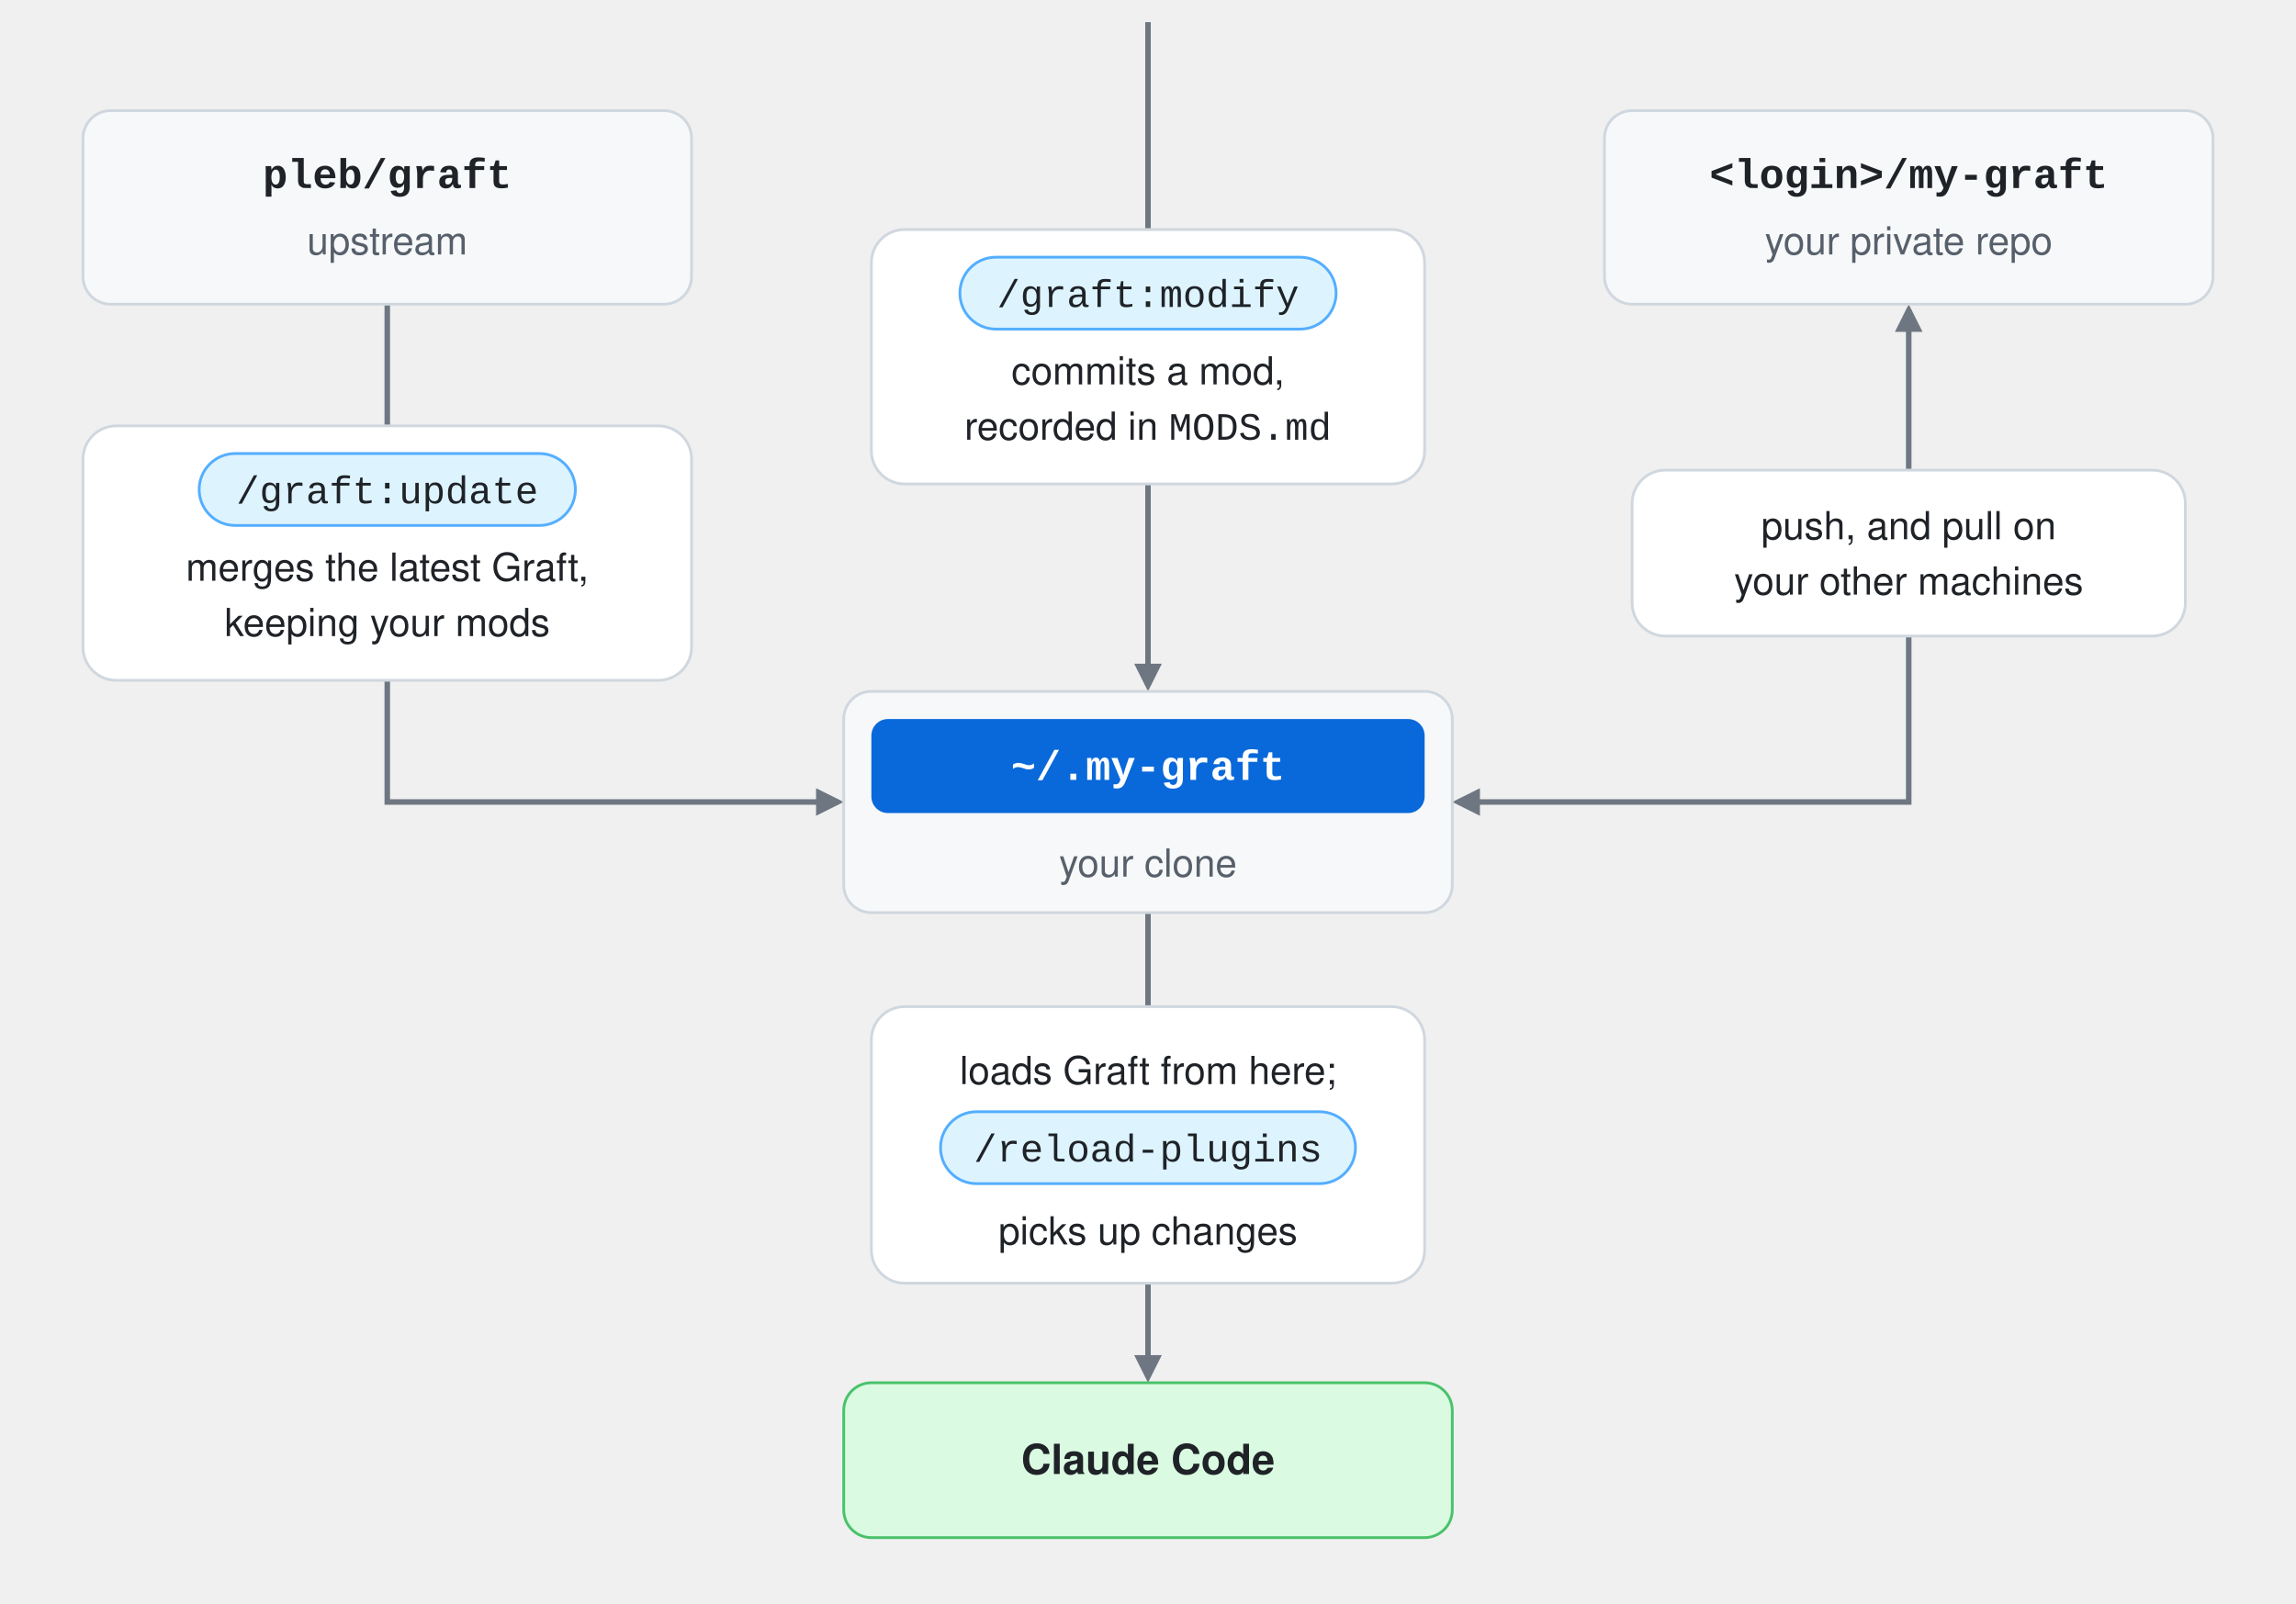
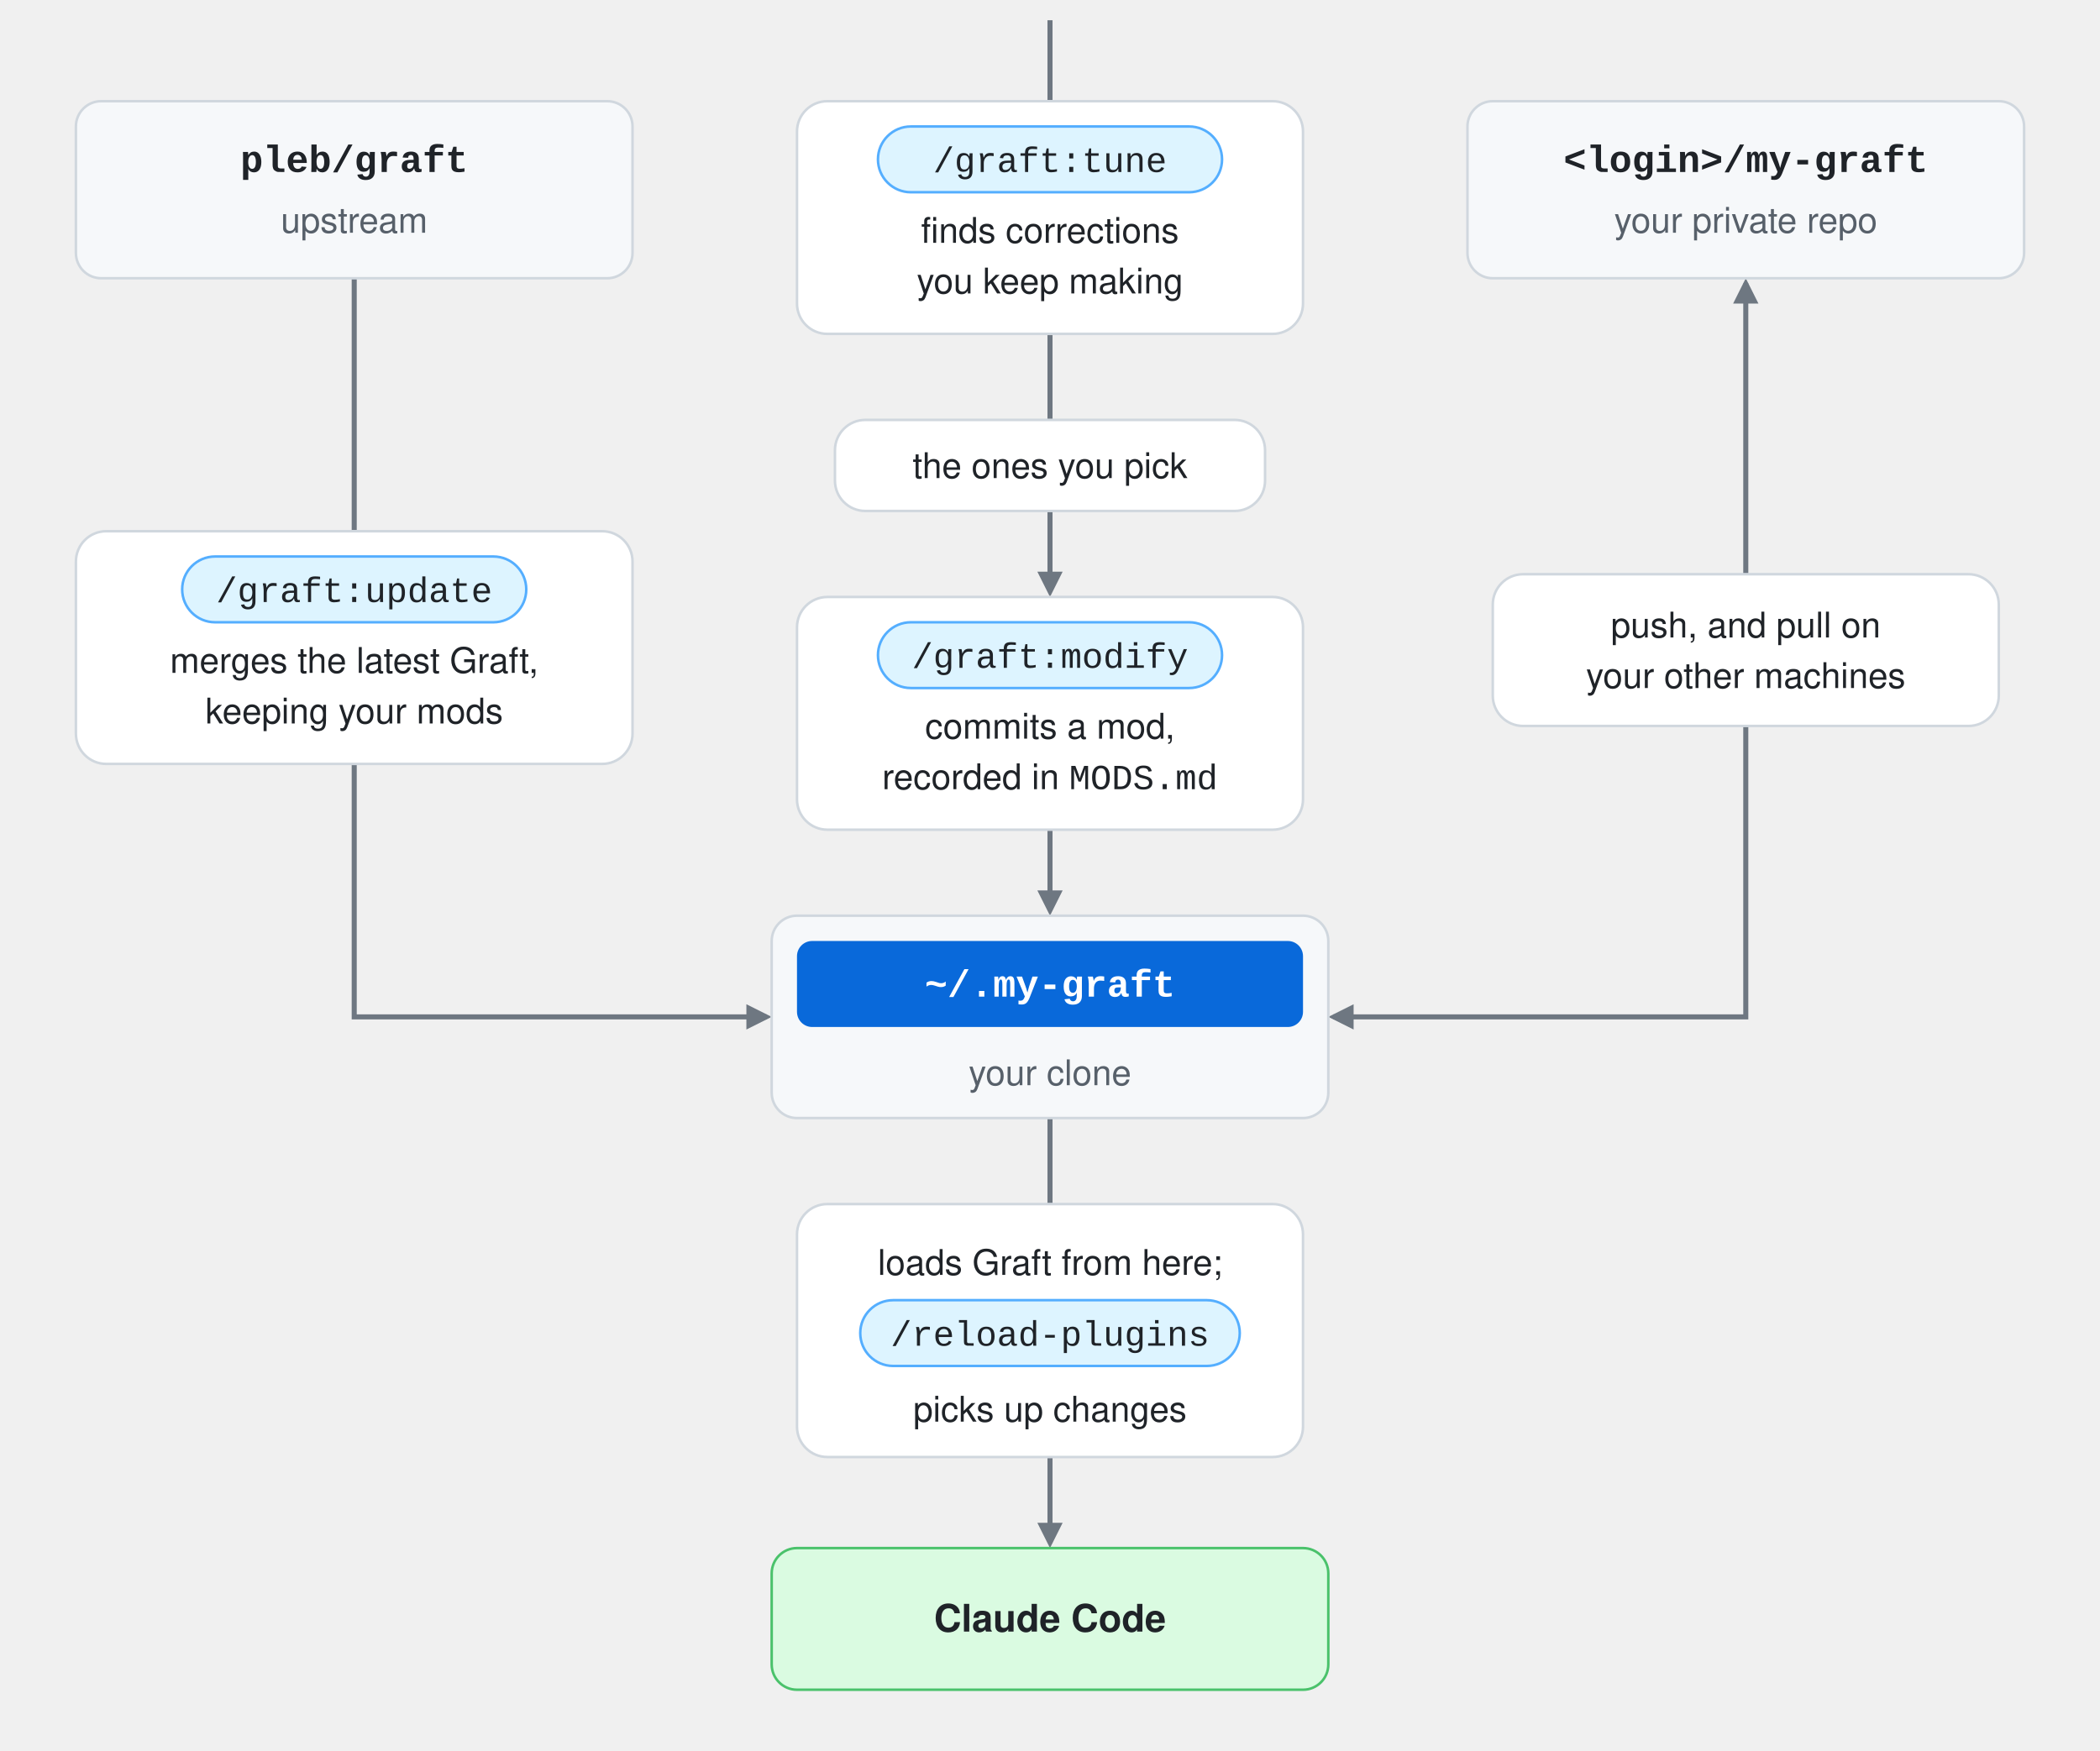
- <svg xmlns="http://www.w3.org/2000/svg" viewBox="0 0 830 580" width="830" height="580" role="img" aria-labelledby="title desc">
+ <svg xmlns="http://www.w3.org/2000/svg" viewBox="0 0 830 692" width="830" height="692" role="img" aria-labelledby="title desc">
  <style>
    .sans { font-family: -apple-system, BlinkMacSystemFont, 'Segoe UI', Helvetica, Arial, sans-serif; }
    .mono { font-family: ui-monospace, SFMono-Regular, Menlo, Consolas, 'Liberation Mono', monospace; }
    .name { font-size: 15px; font-weight: 700; fill: #1f2328; }
    .head { font-size: 15px; font-weight: 700; fill: #ffffff; }
    .sub { font-size: 14px; fill: #57606a; }
    .label { font-size: 14px; fill: #1f2328; }
    .node { fill: #f6f8fa; stroke: #d0d7de; stroke-width: 1; }
    .pill { fill: #ffffff; stroke: #d0d7de; stroke-width: 1; }
    .cmd { fill: #ddf4ff; stroke: #54aeff; stroke-width: 1; }
    .edge { fill: none; stroke: #6e7781; stroke-width: 2; }
  </style>
  <defs>
    <marker id="arrow-end" viewBox="0 0 10 10" refX="8" refY="5" markerWidth="5" markerHeight="5" markerUnits="strokeWidth" orient="auto">
      <path d="M0,0 L10,5 L0,10 z" fill="#6e7781" />
    </marker>
    <marker id="arrow-start" viewBox="0 0 10 10" refX="2" refY="5" markerWidth="5" markerHeight="5" markerUnits="strokeWidth" orient="auto">
      <path d="M10,0 L0,5 L10,10 z" fill="#6e7781" />
    </marker>
  </defs>
-   <path class="edge" d="M140 110 V290 H303" marker-end="url(#arrow-end)" />
-   <path class="edge" d="M415 8 V248" marker-end="url(#arrow-end)" />
-   <path class="edge" d="M527 290 H690 V112" marker-start="url(#arrow-start)" marker-end="url(#arrow-end)" />
-   <path class="edge" d="M415 330 V498" marker-end="url(#arrow-end)" />
+   <path class="edge" d="M140 110 V402 H303" marker-end="url(#arrow-end)" />
+   <path class="edge" d="M415 8 V234" marker-end="url(#arrow-end)" />
+   <path class="edge" d="M415 328 V360" marker-end="url(#arrow-end)" />
+   <path class="edge" d="M527 402 H690 V112" marker-start="url(#arrow-start)" marker-end="url(#arrow-end)" />
+   <path class="edge" d="M415 442 V610" marker-end="url(#arrow-end)" />
  <g id="node-upstream">
    <rect class="node" x="30" y="40" width="220" height="70" rx="10" />
    <text class="mono name" x="140" y="68" text-anchor="middle">pleb/graft</text>
    <text class="sans sub" x="140" y="92" text-anchor="middle">upstream</text>
  </g>
  <g id="node-private">
    <rect class="node" x="580" y="40" width="220" height="70" rx="10" />
    <text class="mono name" x="690" y="68" text-anchor="middle">&lt;login&gt;/my-graft</text>
    <text class="sans sub" x="690" y="92" text-anchor="middle">your private repo</text>
  </g>
  <g id="node-clone">
-     <rect class="node" x="305" y="250" width="220" height="80" rx="10" />
+     <rect class="node" x="305" y="362" width="220" height="80" rx="10" />
    <g id="node-clone-header">
-       <rect x="315" y="260" width="200" height="34" rx="6" fill="#0969da" />
-       <text class="mono head" x="415" y="282" text-anchor="middle">~/.my-graft</text>
+       <rect x="315" y="372" width="200" height="34" rx="6" fill="#0969da" />
+       <text class="mono head" x="415" y="394" text-anchor="middle">~/.my-graft</text>
    </g>
-     <text class="sans sub" x="415" y="317" text-anchor="middle">your clone</text>
+     <text class="sans sub" x="415" y="429" text-anchor="middle">your clone</text>
  </g>
  <g id="node-claude">
-     <rect x="305" y="500" width="220" height="56" rx="10" fill="#dafbe1" stroke="#4ac26b" stroke-width="1" />
-     <text class="sans name" x="415" y="533" text-anchor="middle">Claude Code</text>
+     <rect x="305" y="612" width="220" height="56" rx="10" fill="#dafbe1" stroke="#4ac26b" stroke-width="1" />
+     <text class="sans name" x="415" y="645" text-anchor="middle">Claude Code</text>
  </g>
  <g id="label-update">
-     <rect class="pill" x="30" y="154" width="220" height="92" rx="12" />
+     <rect class="pill" x="30" y="210" width="220" height="92" rx="12" />
    <g id="label-update-cmd">
-       <rect class="cmd" x="72" y="164" width="136" height="26" rx="13" />
-       <text class="mono label" x="140" y="182" text-anchor="middle">/graft:update</text>
+       <rect class="cmd" x="72" y="220" width="136" height="26" rx="13" />
+       <text class="mono label" x="140" y="238" text-anchor="middle">/graft:update</text>
    </g>
-     <text class="sans label" x="140" y="210" text-anchor="middle">merges the latest Graft,</text>
-     <text class="sans label" x="140" y="230" text-anchor="middle">keeping your mods</text>
+     <text class="sans label" x="140" y="266" text-anchor="middle">merges the latest Graft,</text>
+     <text class="sans label" x="140" y="286" text-anchor="middle">keeping your mods</text>
+   </g>
+   <g id="label-tune">
+     <rect class="pill" x="315" y="40" width="200" height="92" rx="12" />
+     <g id="label-tune-cmd">
+       <rect class="cmd" x="347" y="50" width="136" height="26" rx="13" />
+       <text class="mono label" x="415" y="68" text-anchor="middle">/graft:tune</text>
+     </g>
+     <text class="sans label" x="415" y="96" text-anchor="middle">finds corrections</text>
+     <text class="sans label" x="415" y="116" text-anchor="middle">you keep making</text>
+   </g>
+   <g id="label-picked">
+     <rect class="pill" x="330" y="166" width="170" height="36" rx="12" />
+     <text class="sans label" x="415" y="189" text-anchor="middle">the ones you pick</text>
  </g>
  <g id="label-modify">
-     <rect class="pill" x="315" y="83" width="200" height="92" rx="12" />
+     <rect class="pill" x="315" y="236" width="200" height="92" rx="12" />
    <g id="label-modify-cmd">
-       <rect class="cmd" x="347" y="93" width="136" height="26" rx="13" />
-       <text class="mono label" x="415" y="111" text-anchor="middle">/graft:modify</text>
+       <rect class="cmd" x="347" y="246" width="136" height="26" rx="13" />
+       <text class="mono label" x="415" y="264" text-anchor="middle">/graft:modify</text>
    </g>
-     <text class="sans label" x="415" y="139" text-anchor="middle">commits a mod,</text>
-     <text class="sans label" x="415" y="159" text-anchor="middle">recorded in <tspan class="mono">MODS.md</tspan>
+     <text class="sans label" x="415" y="292" text-anchor="middle">commits a mod,</text>
+     <text class="sans label" x="415" y="312" text-anchor="middle">recorded in <tspan class="mono">MODS.md</tspan>
    </text>
  </g>
  <g id="label-sync">
-     <rect class="pill" x="590" y="170" width="200" height="60" rx="12" />
-     <text class="sans label" x="690" y="195" text-anchor="middle">push, and pull on</text>
-     <text class="sans label" x="690" y="215" text-anchor="middle">your other machines</text>
+     <rect class="pill" x="590" y="227" width="200" height="60" rx="12" />
+     <text class="sans label" x="690" y="252" text-anchor="middle">push, and pull on</text>
+     <text class="sans label" x="690" y="272" text-anchor="middle">your other machines</text>
  </g>
  <g id="label-load">
-     <rect class="pill" x="315" y="364" width="200" height="100" rx="12" />
-     <text class="sans label" x="415" y="392" text-anchor="middle">loads Graft from here;</text>
+     <rect class="pill" x="315" y="476" width="200" height="100" rx="12" />
+     <text class="sans label" x="415" y="504" text-anchor="middle">loads Graft from here;</text>
    <g id="label-load-cmd">
-       <rect class="cmd" x="340" y="402" width="150" height="26" rx="13" />
-       <text class="mono label" x="415" y="420" text-anchor="middle">/reload-plugins</text>
+       <rect class="cmd" x="340" y="514" width="150" height="26" rx="13" />
+       <text class="mono label" x="415" y="532" text-anchor="middle">/reload-plugins</text>
    </g>
-     <text class="sans label" x="415" y="450" text-anchor="middle">picks up changes</text>
+     <text class="sans label" x="415" y="562" text-anchor="middle">picks up changes</text>
  </g>
</svg>
